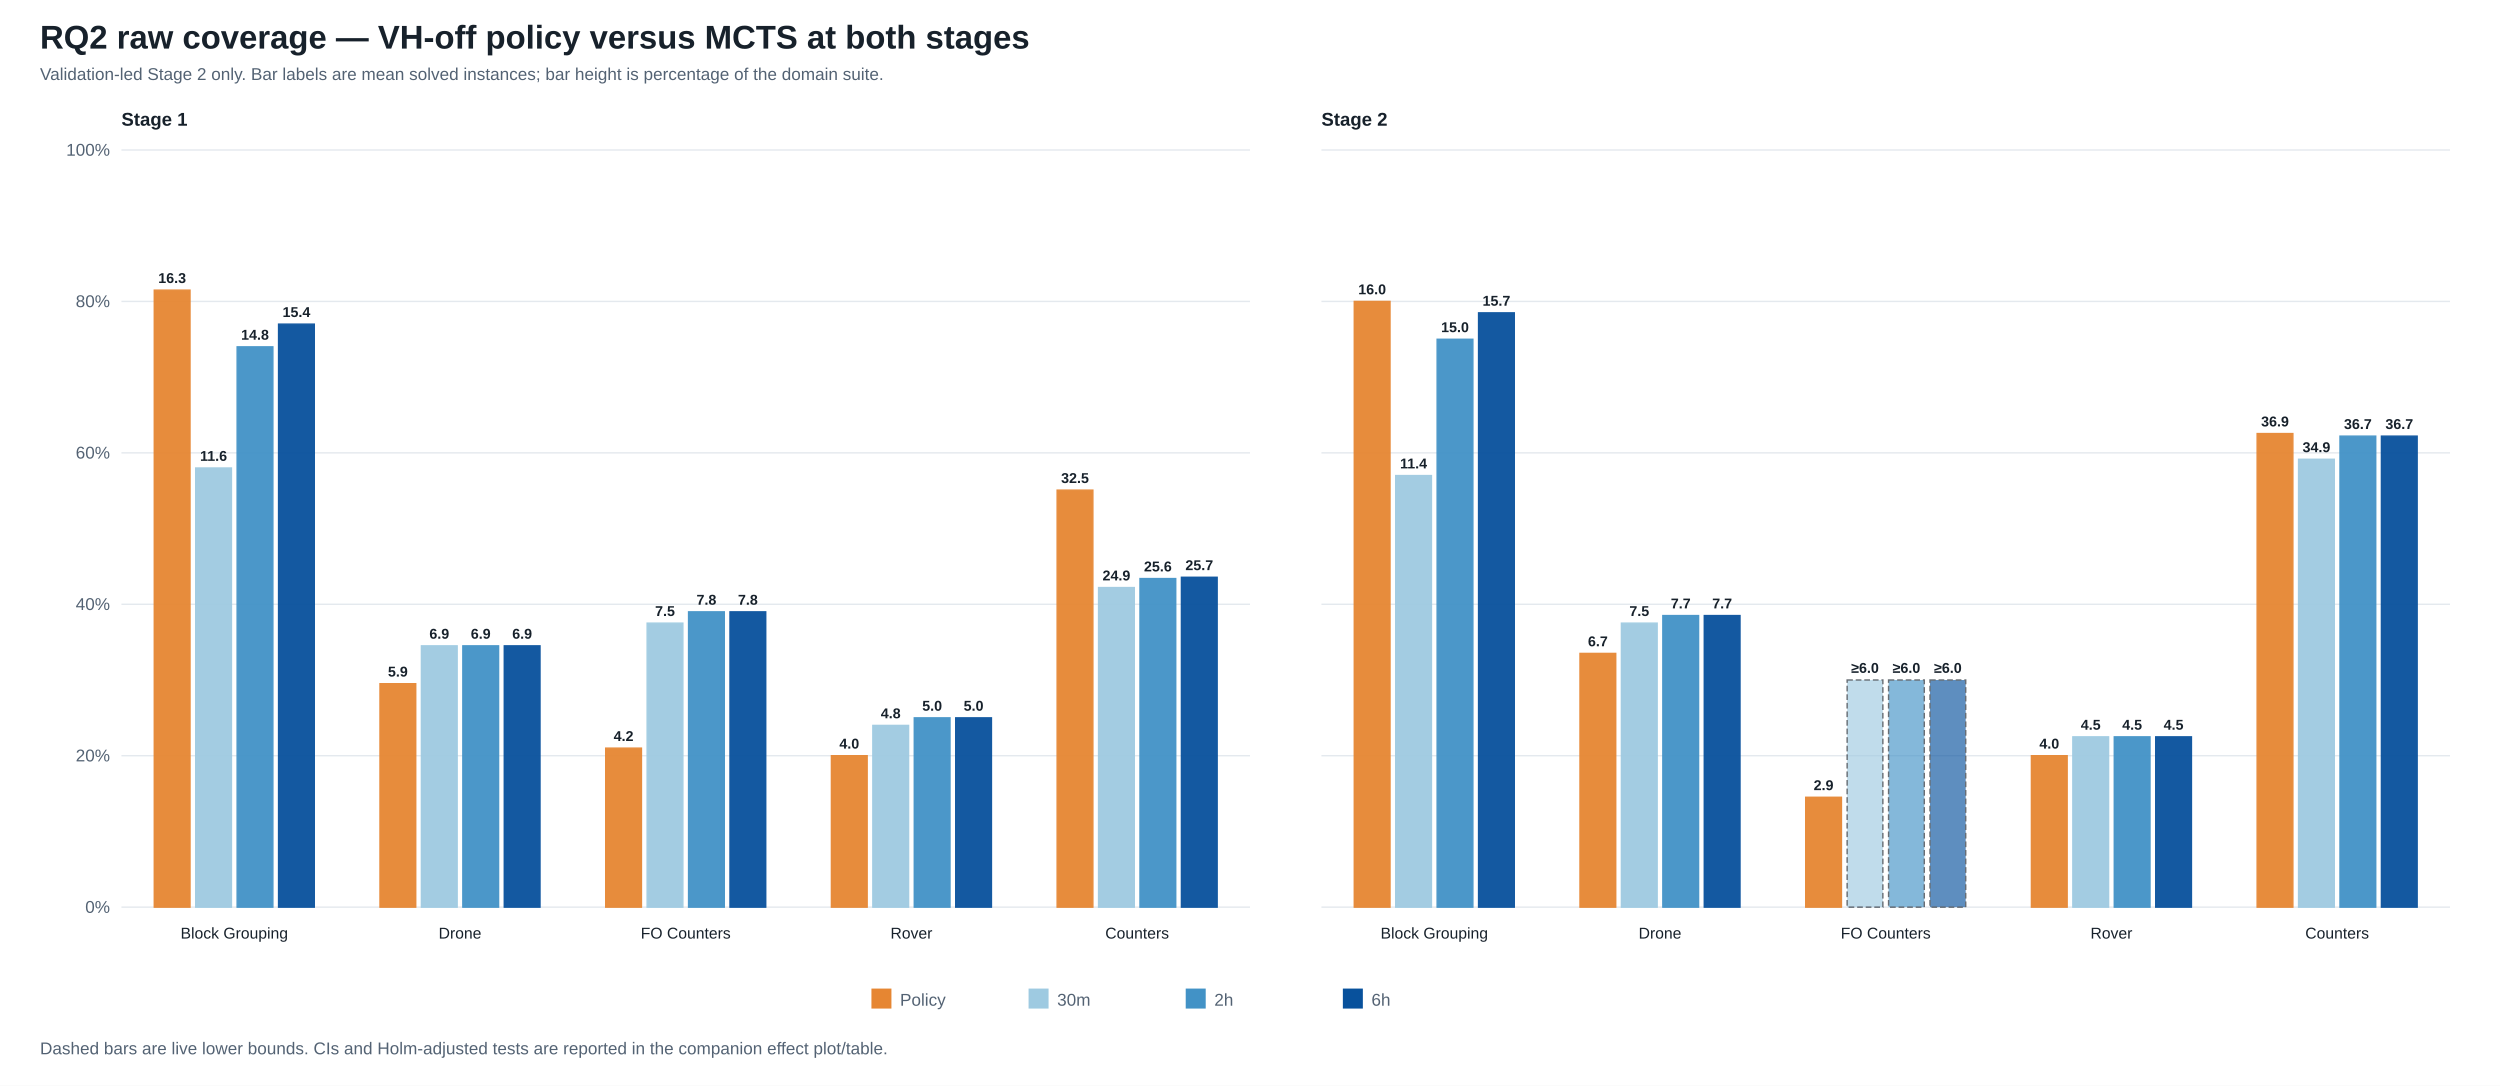
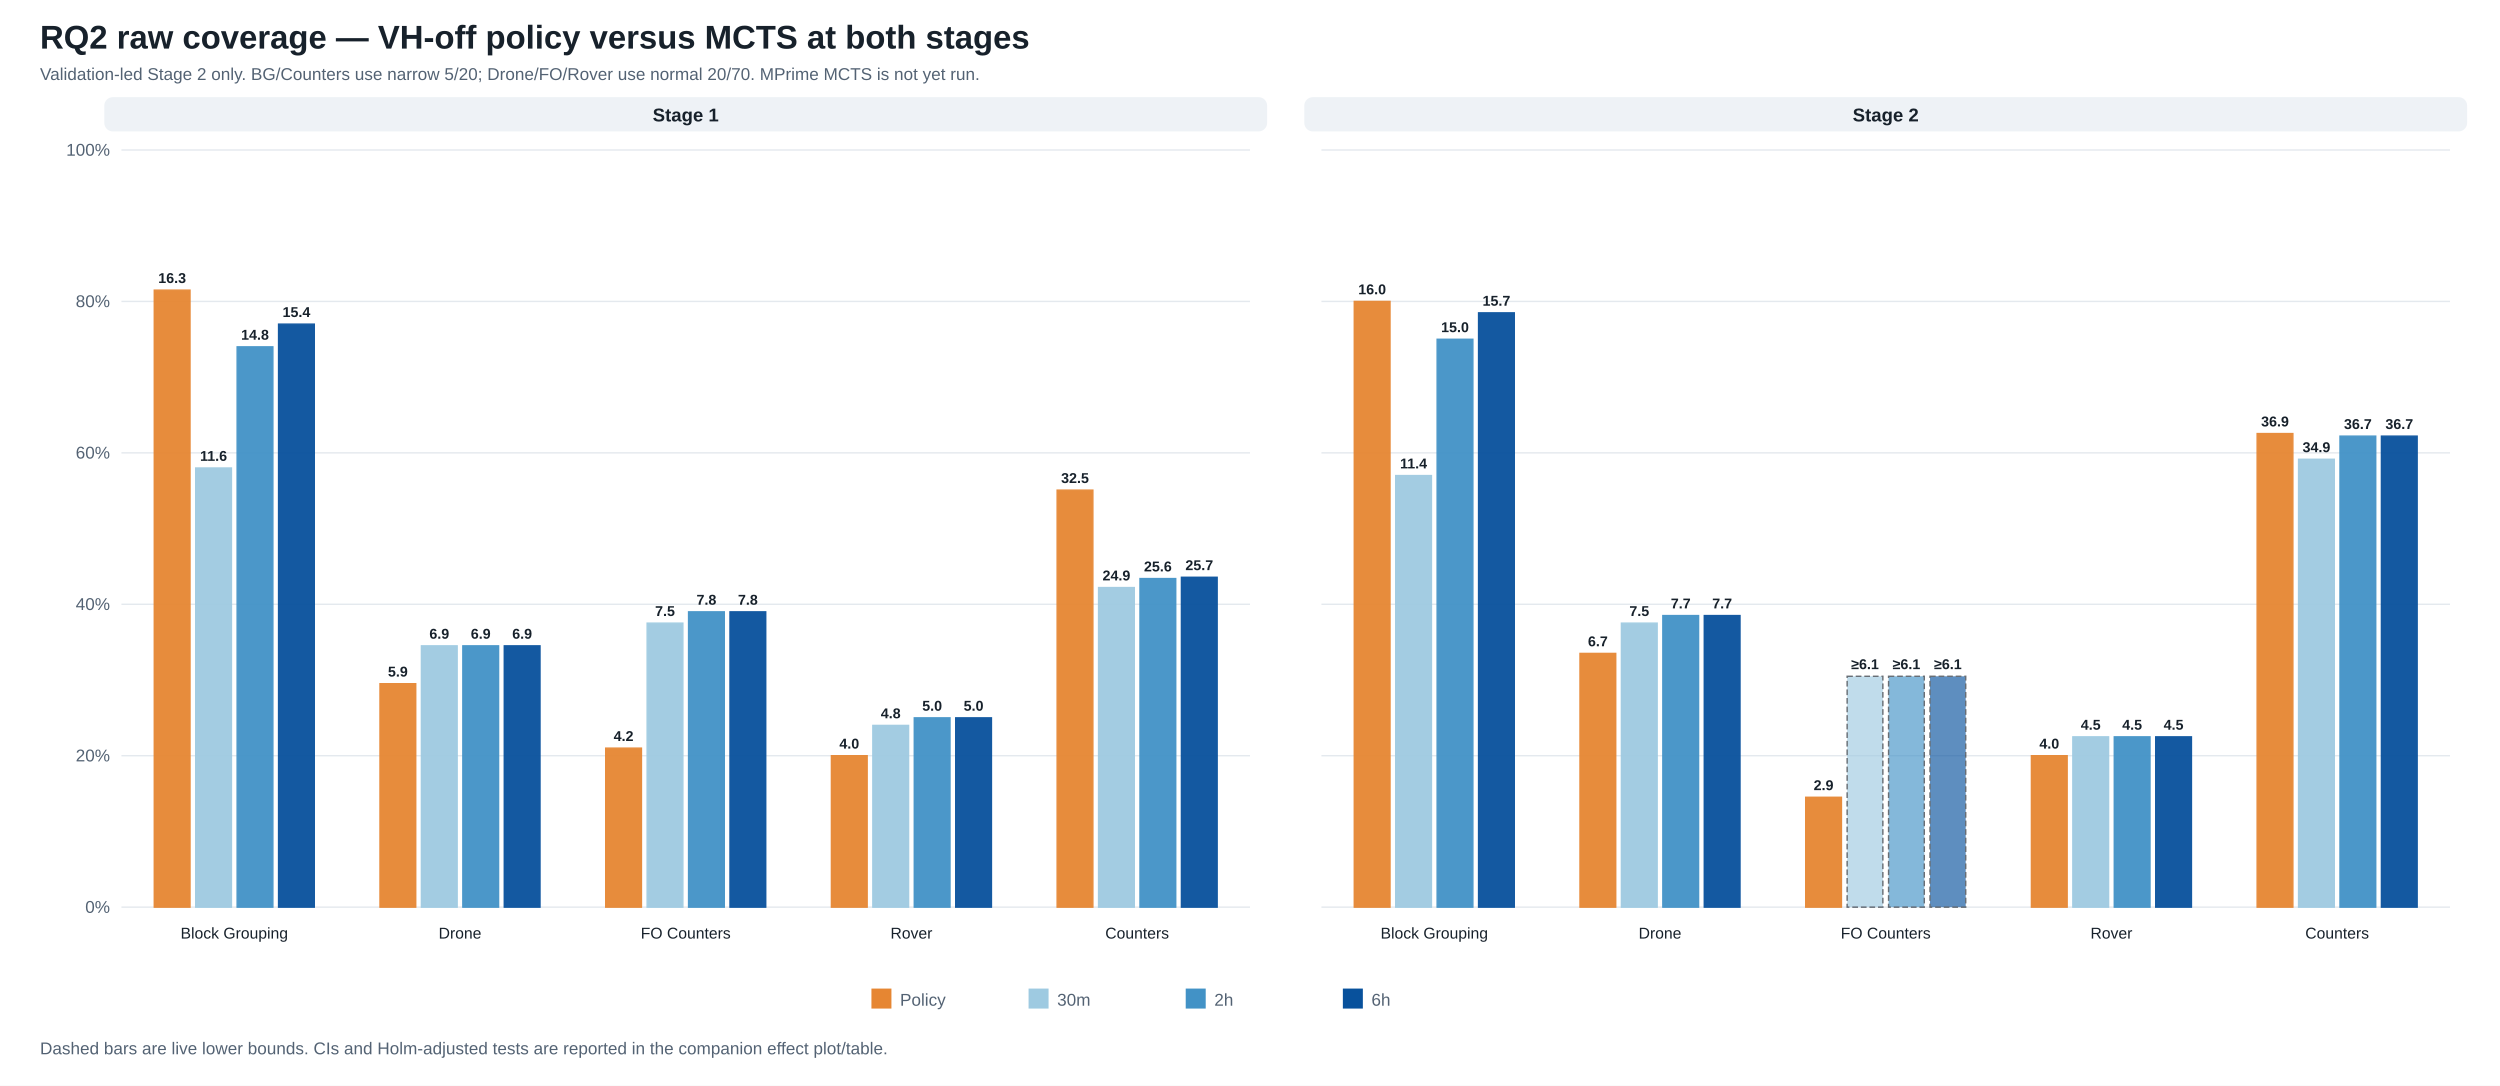
<svg xmlns="http://www.w3.org/2000/svg" width="1750" height="760" viewBox="0 0 1750 760">
  <rect width="100%" height="100%" fill="white" />
  <style>text{font-family:Segoe UI,Arial,sans-serif;fill:#17212b}.title{font-size:23px;font-weight:700}.sub{font-size:12px;fill:#536273}.label{font-size:11px}.head{font-size:13px;font-weight:700}.value{font-size:10px;font-weight:600}</style>
  <text x="28" y="34" class="title">RQ2 raw coverage — VH-off policy versus MCTS at both stages</text>
-   <text x="28" y="56" class="sub">Validation-led Stage 2 only. Bar labels are mean solved instances; bar height is percentage of the domain suite.</text>
-   <text x="85" y="88" class="head">Stage 1</text>
+   <text x="28" y="56" class="sub">Validation-led Stage 2 only. BG/Counters use narrow 5/20; Drone/FO/Rover use normal 20/70. MPrime MCTS is not yet run.</text>
+   <rect x="73" y="68" width="814" height="24" rx="6" fill="#eef2f6" />
+   <text x="480.0" y="85" text-anchor="middle" class="head">Stage 1</text>
  <line x1="85" y1="635.0" x2="875" y2="635.0" stroke="#e4e9ee" />
  <text x="77" y="639.0" text-anchor="end" class="sub">0%</text>
  <line x1="85" y1="529.0" x2="875" y2="529.0" stroke="#e4e9ee" />
  <text x="77" y="533.0" text-anchor="end" class="sub">20%</text>
  <line x1="85" y1="423.0" x2="875" y2="423.0" stroke="#e4e9ee" />
  <text x="77" y="427.0" text-anchor="end" class="sub">40%</text>
  <line x1="85" y1="317.0" x2="875" y2="317.0" stroke="#e4e9ee" />
  <text x="77" y="321.0" text-anchor="end" class="sub">60%</text>
  <line x1="85" y1="211.0" x2="875" y2="211.0" stroke="#e4e9ee" />
  <text x="77" y="215.0" text-anchor="end" class="sub">80%</text>
  <line x1="85" y1="105.0" x2="875" y2="105.0" stroke="#e4e9ee" />
  <text x="77" y="109.0" text-anchor="end" class="sub">100%</text>
  <rect x="108.0" y="203.1" width="25" height="431.9" fill="#e68632" opacity="0.95" stroke="#e68632" stroke-dasharray="none" />
  <text x="120.5" y="198.1" text-anchor="middle" class="value">16.3</text>
  <rect x="137.0" y="327.6" width="25" height="307.4" fill="#9ecae1" opacity="0.95" stroke="#9ecae1" stroke-dasharray="none" />
  <text x="149.5" y="322.6" text-anchor="middle" class="value">11.6</text>
  <rect x="166.0" y="242.8" width="25" height="392.2" fill="#4292c6" opacity="0.95" stroke="#4292c6" stroke-dasharray="none" />
  <text x="178.5" y="237.8" text-anchor="middle" class="value">14.8</text>
  <rect x="195.0" y="226.9" width="25" height="408.1" fill="#08519c" opacity="0.95" stroke="#08519c" stroke-dasharray="none" />
  <text x="207.5" y="221.9" text-anchor="middle" class="value">15.4</text>
  <text x="164.0" y="657" text-anchor="middle" class="label">Block Grouping</text>
  <rect x="266.0" y="478.6" width="25" height="156.4" fill="#e68632" opacity="0.95" stroke="#e68632" stroke-dasharray="none" />
  <text x="278.5" y="473.6" text-anchor="middle" class="value">5.9</text>
  <rect x="295.0" y="452.1" width="25" height="182.9" fill="#9ecae1" opacity="0.95" stroke="#9ecae1" stroke-dasharray="none" />
  <text x="307.5" y="447.1" text-anchor="middle" class="value">6.9</text>
  <rect x="324.0" y="452.1" width="25" height="182.9" fill="#4292c6" opacity="0.95" stroke="#4292c6" stroke-dasharray="none" />
  <text x="336.5" y="447.1" text-anchor="middle" class="value">6.9</text>
  <rect x="353.0" y="452.1" width="25" height="182.9" fill="#08519c" opacity="0.95" stroke="#08519c" stroke-dasharray="none" />
  <text x="365.5" y="447.1" text-anchor="middle" class="value">6.9</text>
  <text x="322.0" y="657" text-anchor="middle" class="label">Drone</text>
  <rect x="424.0" y="523.7" width="25" height="111.3" fill="#e68632" opacity="0.95" stroke="#e68632" stroke-dasharray="none" />
  <text x="436.5" y="518.7" text-anchor="middle" class="value">4.2</text>
  <rect x="453.0" y="436.2" width="25" height="198.8" fill="#9ecae1" opacity="0.95" stroke="#9ecae1" stroke-dasharray="none" />
  <text x="465.5" y="431.2" text-anchor="middle" class="value">7.5</text>
  <rect x="482.0" y="428.3" width="25" height="206.7" fill="#4292c6" opacity="0.95" stroke="#4292c6" stroke-dasharray="none" />
  <text x="494.5" y="423.3" text-anchor="middle" class="value">7.8</text>
  <rect x="511.0" y="428.3" width="25" height="206.7" fill="#08519c" opacity="0.95" stroke="#08519c" stroke-dasharray="none" />
  <text x="523.5" y="423.3" text-anchor="middle" class="value">7.8</text>
  <text x="480.0" y="657" text-anchor="middle" class="label">FO Counters</text>
  <rect x="582.0" y="529.0" width="25" height="106.0" fill="#e68632" opacity="0.95" stroke="#e68632" stroke-dasharray="none" />
  <text x="594.5" y="524.0" text-anchor="middle" class="value">4.0</text>
  <rect x="611.0" y="507.8" width="25" height="127.2" fill="#9ecae1" opacity="0.95" stroke="#9ecae1" stroke-dasharray="none" />
  <text x="623.5" y="502.8" text-anchor="middle" class="value">4.8</text>
  <rect x="640.0" y="502.5" width="25" height="132.5" fill="#4292c6" opacity="0.95" stroke="#4292c6" stroke-dasharray="none" />
  <text x="652.5" y="497.5" text-anchor="middle" class="value">5.0</text>
  <rect x="669.0" y="502.5" width="25" height="132.5" fill="#08519c" opacity="0.95" stroke="#08519c" stroke-dasharray="none" />
  <text x="681.5" y="497.5" text-anchor="middle" class="value">5.0</text>
  <text x="638.0" y="657" text-anchor="middle" class="label">Rover</text>
  <rect x="740.0" y="343.1" width="25" height="291.9" fill="#e68632" opacity="0.95" stroke="#e68632" stroke-dasharray="none" />
  <text x="752.5" y="338.1" text-anchor="middle" class="value">32.5</text>
  <rect x="769.0" y="411.3" width="25" height="223.7" fill="#9ecae1" opacity="0.95" stroke="#9ecae1" stroke-dasharray="none" />
  <text x="781.5" y="406.3" text-anchor="middle" class="value">24.9</text>
  <rect x="798.0" y="405.0" width="25" height="230.0" fill="#4292c6" opacity="0.95" stroke="#4292c6" stroke-dasharray="none" />
  <text x="810.5" y="400.0" text-anchor="middle" class="value">25.6</text>
  <rect x="827.0" y="404.1" width="25" height="230.9" fill="#08519c" opacity="0.95" stroke="#08519c" stroke-dasharray="none" />
  <text x="839.5" y="399.1" text-anchor="middle" class="value">25.7</text>
  <text x="796.0" y="657" text-anchor="middle" class="label">Counters</text>
-   <text x="925" y="88" class="head">Stage 2</text>
+   <rect x="913" y="68" width="814" height="24" rx="6" fill="#eef2f6" />
+   <text x="1320.0" y="85" text-anchor="middle" class="head">Stage 2</text>
  <line x1="925" y1="635.0" x2="1715" y2="635.0" stroke="#e4e9ee" />
  <line x1="925" y1="529.0" x2="1715" y2="529.0" stroke="#e4e9ee" />
  <line x1="925" y1="423.0" x2="1715" y2="423.0" stroke="#e4e9ee" />
  <line x1="925" y1="317.0" x2="1715" y2="317.0" stroke="#e4e9ee" />
  <line x1="925" y1="211.0" x2="1715" y2="211.0" stroke="#e4e9ee" />
  <line x1="925" y1="105.0" x2="1715" y2="105.0" stroke="#e4e9ee" />
  <rect x="948.0" y="211.0" width="25" height="424.0" fill="#e68632" opacity="0.95" stroke="#e68632" stroke-dasharray="none" />
  <text x="960.5" y="206.0" text-anchor="middle" class="value">16.0</text>
  <rect x="977.0" y="332.9" width="25" height="302.1" fill="#9ecae1" opacity="0.95" stroke="#9ecae1" stroke-dasharray="none" />
  <text x="989.5" y="327.9" text-anchor="middle" class="value">11.4</text>
  <rect x="1006.0" y="237.5" width="25" height="397.5" fill="#4292c6" opacity="0.95" stroke="#4292c6" stroke-dasharray="none" />
  <text x="1018.5" y="232.5" text-anchor="middle" class="value">15.0</text>
  <rect x="1035.0" y="219.0" width="25" height="416.0" fill="#08519c" opacity="0.95" stroke="#08519c" stroke-dasharray="none" />
  <text x="1047.5" y="214.0" text-anchor="middle" class="value">15.7</text>
  <text x="1004.0" y="657" text-anchor="middle" class="label">Block Grouping</text>
  <rect x="1106.0" y="457.4" width="25" height="177.6" fill="#e68632" opacity="0.95" stroke="#e68632" stroke-dasharray="none" />
  <text x="1118.5" y="452.4" text-anchor="middle" class="value">6.7</text>
  <rect x="1135.0" y="436.2" width="25" height="198.8" fill="#9ecae1" opacity="0.95" stroke="#9ecae1" stroke-dasharray="none" />
  <text x="1147.5" y="431.2" text-anchor="middle" class="value">7.5</text>
  <rect x="1164.0" y="430.9" width="25" height="204.1" fill="#4292c6" opacity="0.95" stroke="#4292c6" stroke-dasharray="none" />
  <text x="1176.5" y="425.9" text-anchor="middle" class="value">7.7</text>
  <rect x="1193.0" y="430.9" width="25" height="204.1" fill="#08519c" opacity="0.95" stroke="#08519c" stroke-dasharray="none" />
  <text x="1205.5" y="425.9" text-anchor="middle" class="value">7.7</text>
  <text x="1162.0" y="657" text-anchor="middle" class="label">Drone</text>
  <rect x="1264.0" y="558.1" width="25" height="76.9" fill="#e68632" opacity="0.95" stroke="#e68632" stroke-dasharray="none" />
  <text x="1276.5" y="553.1" text-anchor="middle" class="value">2.9</text>
-   <rect x="1293.0" y="476.0" width="25" height="159.0" fill="#9ecae1" opacity="0.65" stroke="#17212b" stroke-dasharray="4 2" />
-   <text x="1305.5" y="471.0" text-anchor="middle" class="value">≥6.0</text>
-   <rect x="1322.0" y="476.0" width="25" height="159.0" fill="#4292c6" opacity="0.65" stroke="#17212b" stroke-dasharray="4 2" />
-   <text x="1334.5" y="471.0" text-anchor="middle" class="value">≥6.0</text>
-   <rect x="1351.0" y="476.0" width="25" height="159.0" fill="#08519c" opacity="0.65" stroke="#17212b" stroke-dasharray="4 2" />
-   <text x="1363.5" y="471.0" text-anchor="middle" class="value">≥6.0</text>
+   <rect x="1293.0" y="473.4" width="25" height="161.6" fill="#9ecae1" opacity="0.65" stroke="#17212b" stroke-dasharray="4 2" />
+   <text x="1305.5" y="468.4" text-anchor="middle" class="value">≥6.1</text>
+   <rect x="1322.0" y="473.4" width="25" height="161.6" fill="#4292c6" opacity="0.65" stroke="#17212b" stroke-dasharray="4 2" />
+   <text x="1334.5" y="468.4" text-anchor="middle" class="value">≥6.1</text>
+   <rect x="1351.0" y="473.4" width="25" height="161.6" fill="#08519c" opacity="0.65" stroke="#17212b" stroke-dasharray="4 2" />
+   <text x="1363.5" y="468.4" text-anchor="middle" class="value">≥6.1</text>
  <text x="1320.0" y="657" text-anchor="middle" class="label">FO Counters</text>
  <rect x="1422.0" y="529.0" width="25" height="106.0" fill="#e68632" opacity="0.95" stroke="#e68632" stroke-dasharray="none" />
  <text x="1434.5" y="524.0" text-anchor="middle" class="value">4.0</text>
  <rect x="1451.0" y="515.8" width="25" height="119.2" fill="#9ecae1" opacity="0.95" stroke="#9ecae1" stroke-dasharray="none" />
  <text x="1463.5" y="510.8" text-anchor="middle" class="value">4.5</text>
  <rect x="1480.0" y="515.8" width="25" height="119.2" fill="#4292c6" opacity="0.95" stroke="#4292c6" stroke-dasharray="none" />
  <text x="1492.5" y="510.8" text-anchor="middle" class="value">4.5</text>
  <rect x="1509.0" y="515.8" width="25" height="119.2" fill="#08519c" opacity="0.95" stroke="#08519c" stroke-dasharray="none" />
  <text x="1521.5" y="510.8" text-anchor="middle" class="value">4.5</text>
  <text x="1478.0" y="657" text-anchor="middle" class="label">Rover</text>
  <rect x="1580.0" y="303.5" width="25" height="331.5" fill="#e68632" opacity="0.95" stroke="#e68632" stroke-dasharray="none" />
  <text x="1592.5" y="298.5" text-anchor="middle" class="value">36.9</text>
  <rect x="1609.0" y="321.5" width="25" height="313.5" fill="#9ecae1" opacity="0.95" stroke="#9ecae1" stroke-dasharray="none" />
  <text x="1621.5" y="316.5" text-anchor="middle" class="value">34.9</text>
  <rect x="1638.0" y="305.3" width="25" height="329.7" fill="#4292c6" opacity="0.95" stroke="#4292c6" stroke-dasharray="none" />
  <text x="1650.5" y="300.3" text-anchor="middle" class="value">36.7</text>
  <rect x="1667.0" y="305.3" width="25" height="329.7" fill="#08519c" opacity="0.95" stroke="#08519c" stroke-dasharray="none" />
  <text x="1679.5" y="300.3" text-anchor="middle" class="value">36.7</text>
  <text x="1636.0" y="657" text-anchor="middle" class="label">Counters</text>
  <rect x="610" y="692" width="14" height="14" fill="#e68632" />
  <text x="630" y="704" class="sub">Policy</text>
  <rect x="720" y="692" width="14" height="14" fill="#9ecae1" />
  <text x="740" y="704" class="sub">30m</text>
  <rect x="830" y="692" width="14" height="14" fill="#4292c6" />
  <text x="850" y="704" class="sub">2h</text>
  <rect x="940" y="692" width="14" height="14" fill="#08519c" />
  <text x="960" y="704" class="sub">6h</text>
  <text x="28" y="738" class="sub">Dashed bars are live lower bounds. CIs and Holm-adjusted tests are reported in the companion effect plot/table.</text>
</svg>
